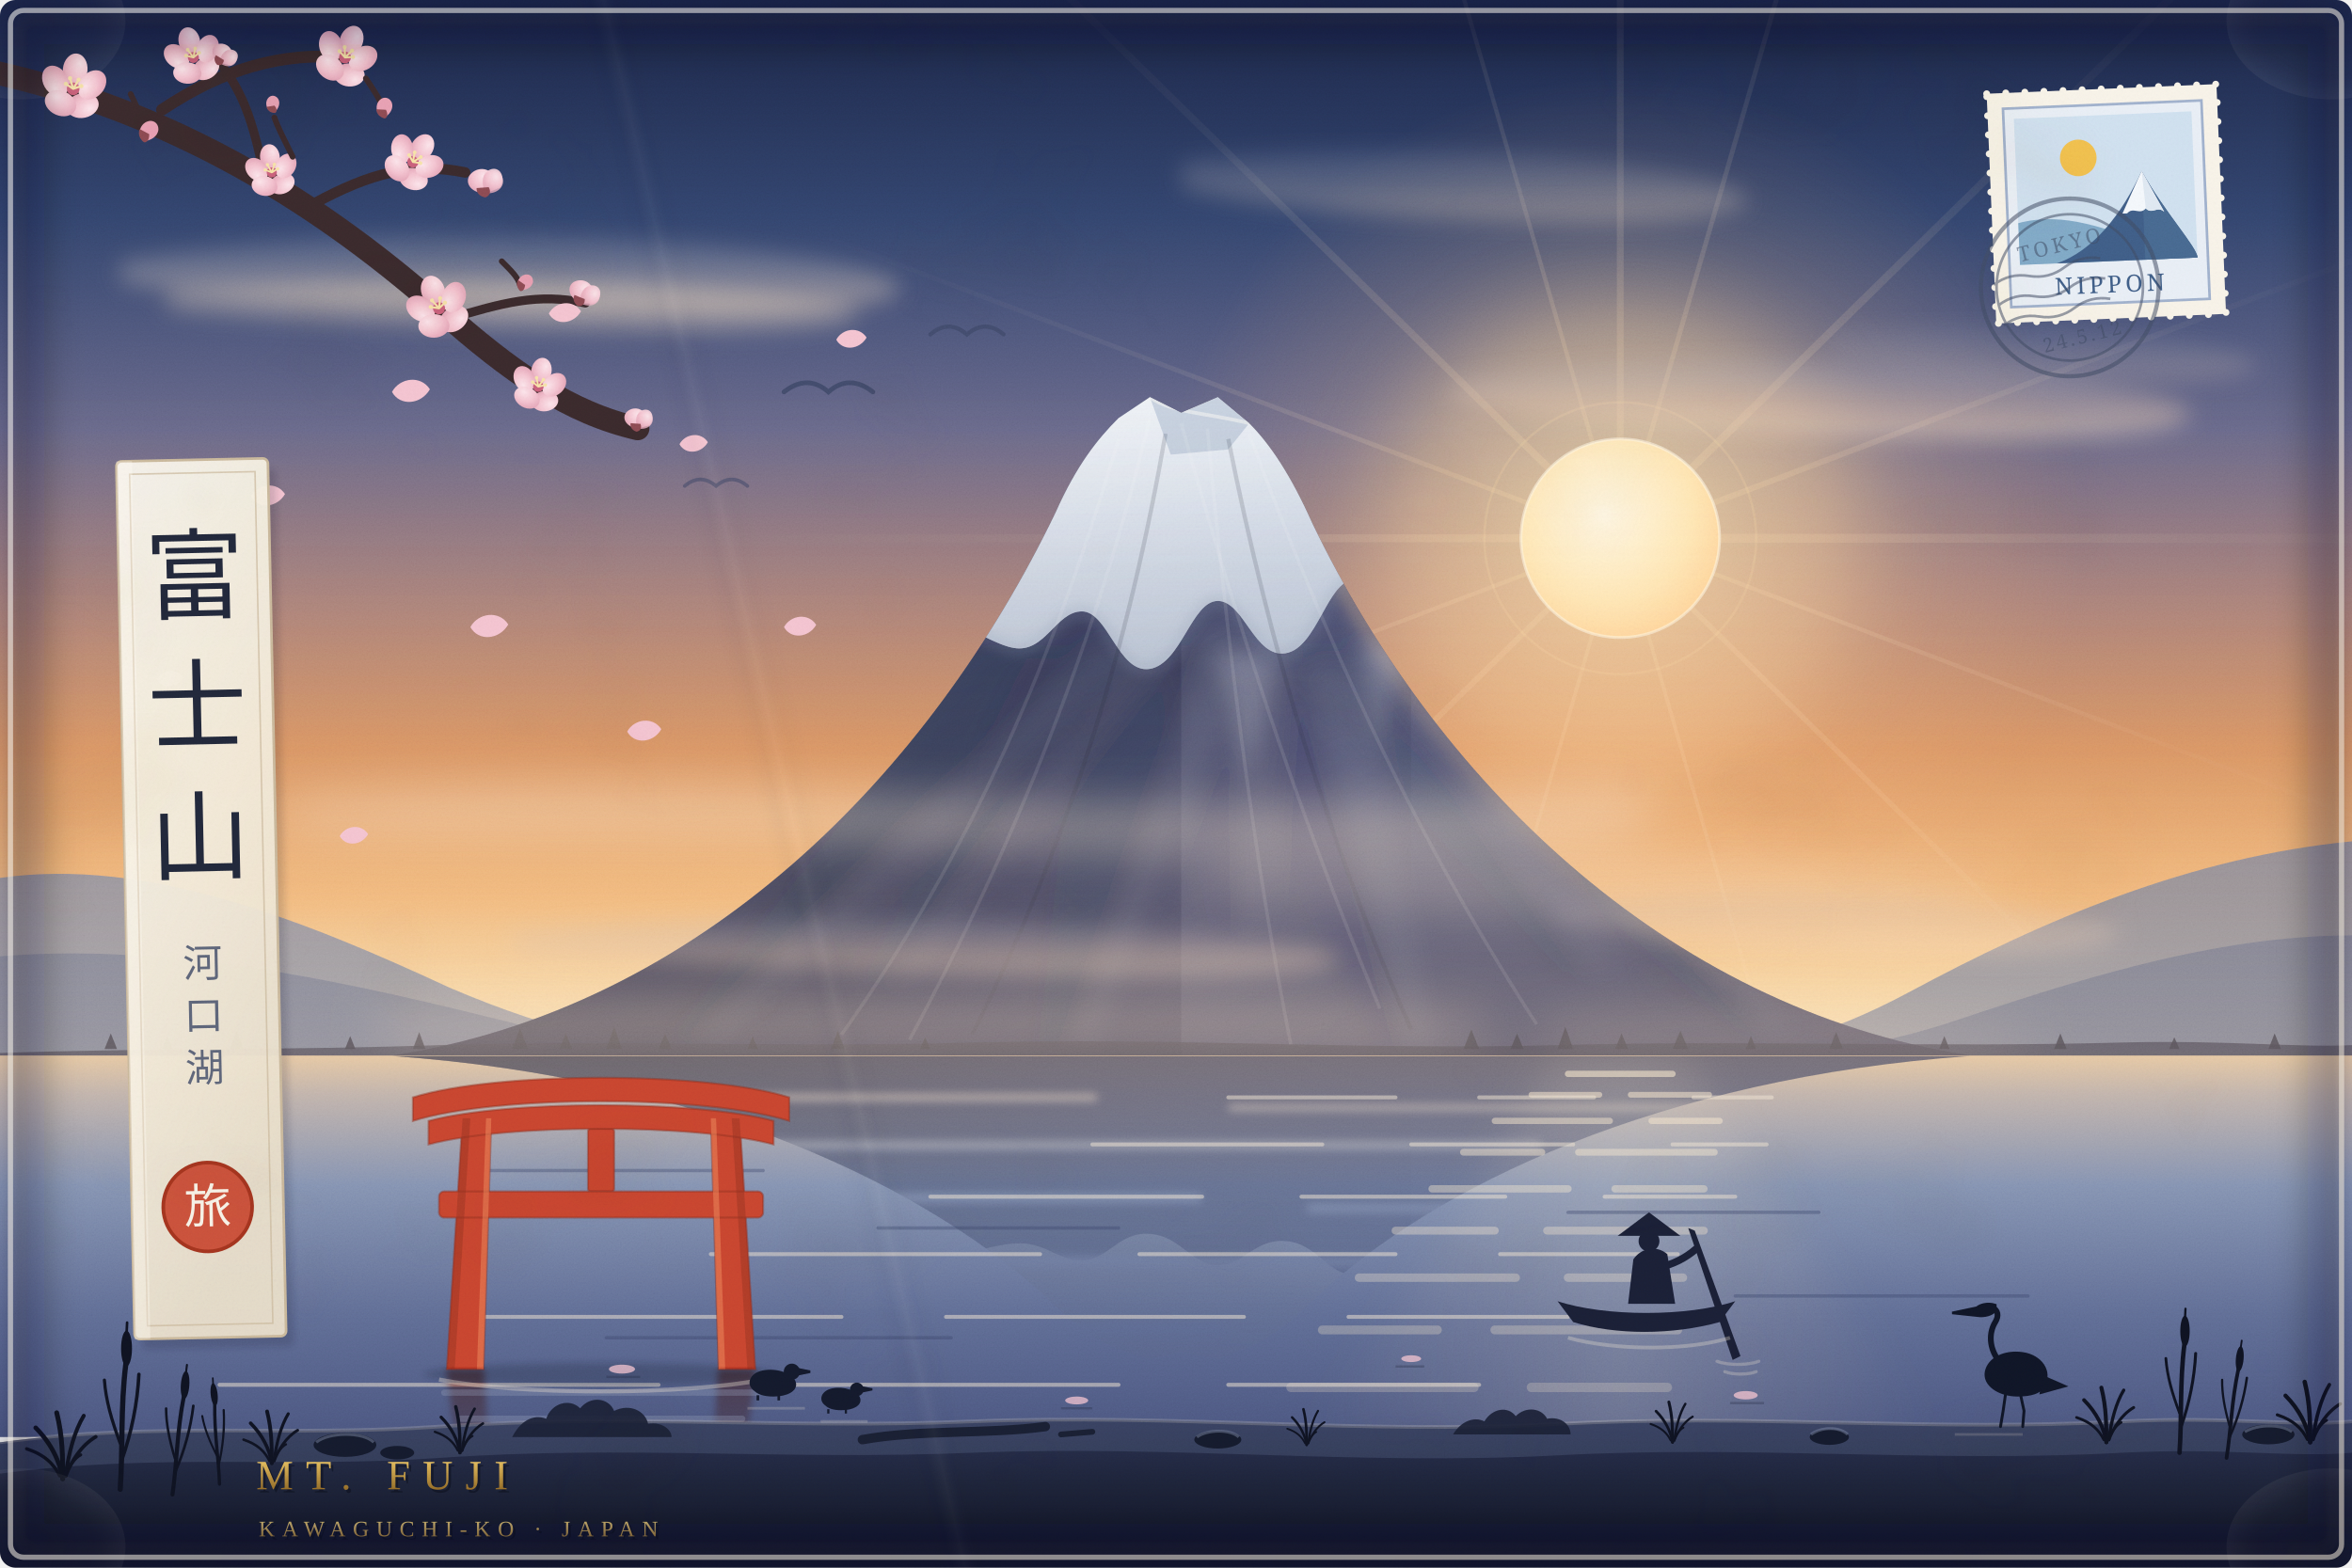
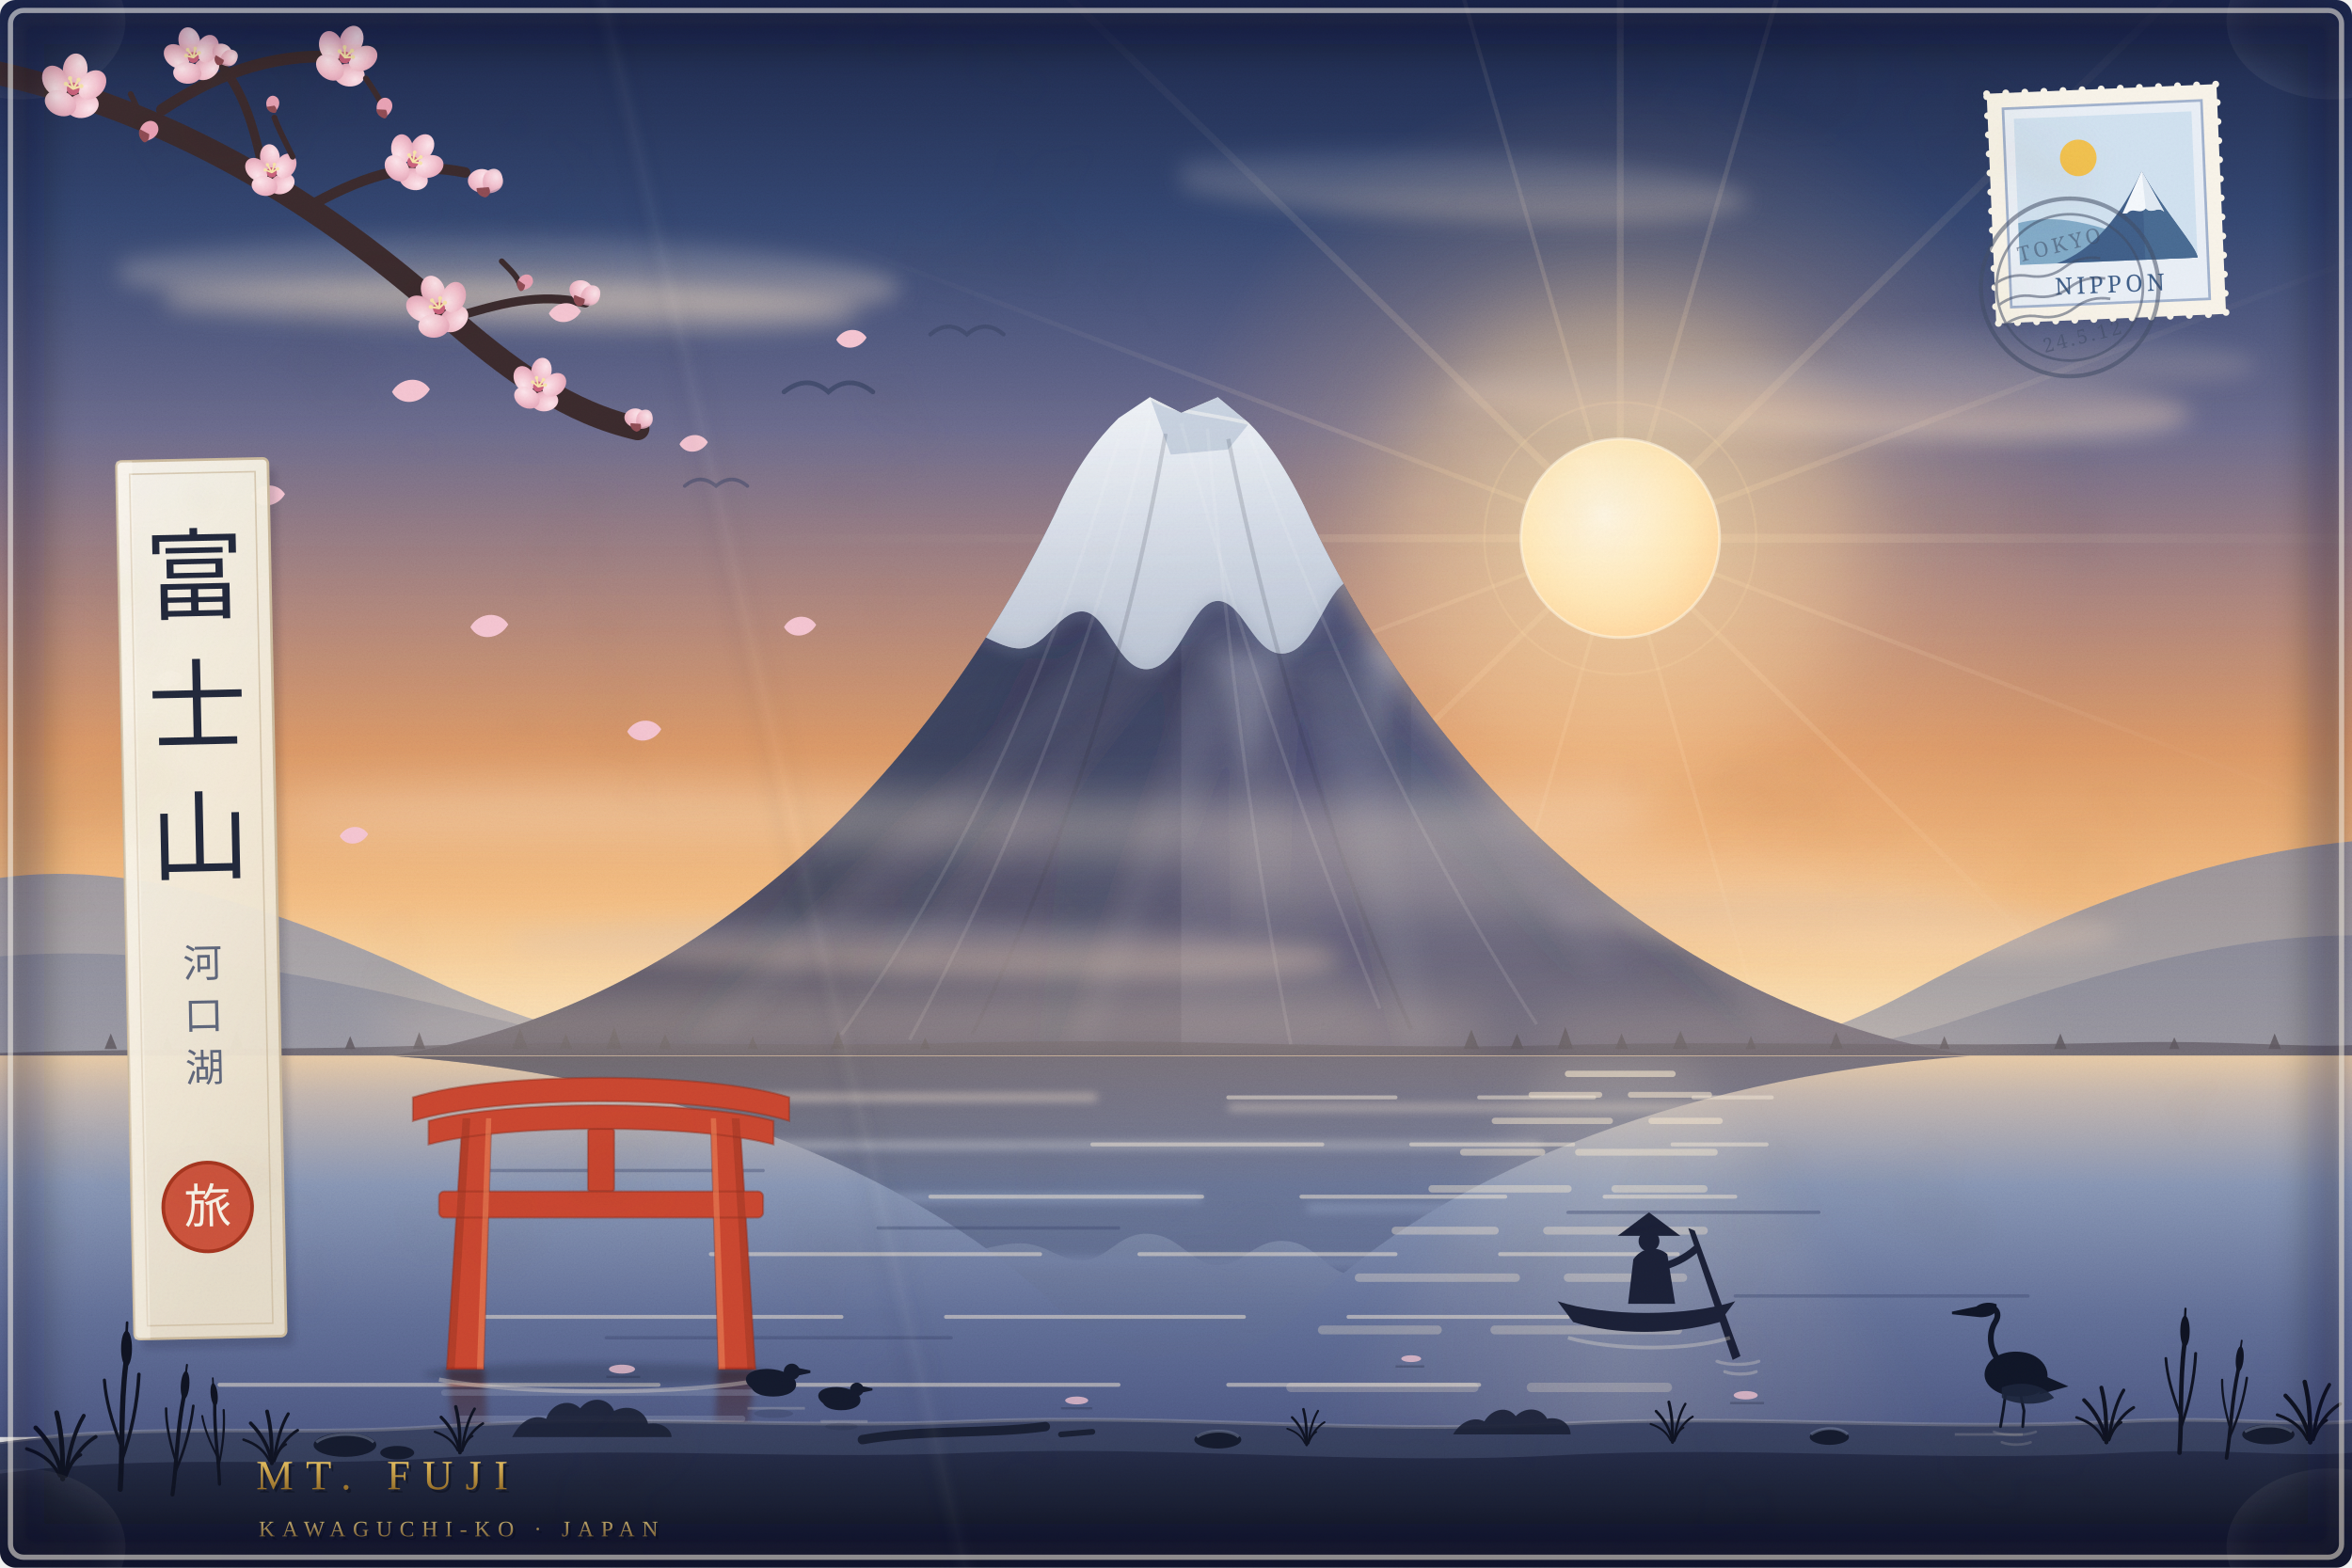
<svg xmlns="http://www.w3.org/2000/svg" viewBox="0 0 900 600" preserveAspectRatio="xMidYMid slice">
  <defs>
    <linearGradient id="sky" x1="0" y1="0" x2="0" y2="1">
      <stop offset="0" stop-color="#1b2547" />
      <stop offset="0.20" stop-color="#33456e" />
      <stop offset="0.40" stop-color="#68688a" />
      <stop offset="0.56" stop-color="#a67e79" />
      <stop offset="0.70" stop-color="#d6905f" />
      <stop offset="0.84" stop-color="#f0b678" />
      <stop offset="0.94" stop-color="#f9dcab" />
      <stop offset="1" stop-color="#fbe7c6" />
    </linearGradient>
    <linearGradient id="air" x1="0" y1="0" x2="0" y2="1">
      <stop offset="0" stop-color="#ffd9a8" stop-opacity="0" />
      <stop offset=".62" stop-color="#ffd2a0" stop-opacity=".10" />
      <stop offset="1" stop-color="#f6d3ac" stop-opacity=".30" />
    </linearGradient>
    <radialGradient id="sunGlow" cx="0.5" cy="0.5" r="0.5">
      <stop offset="0" stop-color="#fff3d2" stop-opacity=".92" />
      <stop offset="0.22" stop-color="#ffdda4" stop-opacity=".52" />
      <stop offset="0.52" stop-color="#ffc98d" stop-opacity=".22" />
      <stop offset="1" stop-color="#ffb87c" stop-opacity="0" />
    </radialGradient>
    <linearGradient id="cloudWarm" x1="0" y1="0" x2="0" y2="1">
      <stop offset="0" stop-color="#a9b0c4" stop-opacity=".42" />
      <stop offset=".55" stop-color="#e7c6ae" stop-opacity=".70" />
      <stop offset="1" stop-color="#ffe3c2" stop-opacity=".92" />
    </linearGradient>
    <linearGradient id="cloudCool" x1="0" y1="0" x2="0" y2="1">
      <stop offset="0" stop-color="#9aa4bc" stop-opacity=".38" />
      <stop offset="1" stop-color="#f0d3b6" stop-opacity=".78" />
    </linearGradient>
    <radialGradient id="sunDisc" cx="0.42" cy="0.38" r="0.72">
      <stop offset="0" stop-color="#fff8e4" />
      <stop offset=".62" stop-color="#ffe6b4" />
      <stop offset="1" stop-color="#ffcf92" />
    </radialGradient>
    <linearGradient id="fujiBody" x1="0.15" y1="0" x2="0.9" y2="1">
      <stop offset="0" stop-color="#666c9b" />
      <stop offset="0.42" stop-color="#474e7c" />
      <stop offset="0.76" stop-color="#343b62" />
      <stop offset="1" stop-color="#2b3154" />
    </linearGradient>
    <linearGradient id="terminator" gradientUnits="userSpaceOnUse" x1="300" y1="180" x2="486" y2="420">
      <stop offset="0" stop-color="#141a30" stop-opacity=".62" />
      <stop offset="0.46" stop-color="#161c34" stop-opacity=".46" />
      <stop offset="0.78" stop-color="#1b2140" stop-opacity=".14" />
      <stop offset="1" stop-color="#1b2140" stop-opacity="0" />
    </linearGradient>
    <radialGradient id="bloomLight" cx="0.68" cy="0.3" r="0.8">
      <stop offset="0" stop-color="#fce4ea" />
      <stop offset="0.55" stop-color="#f4c3d0" />
      <stop offset="1" stop-color="#e2a2b5" />
    </radialGradient>
    <linearGradient id="snow" x1="0.1" y1="0" x2="0.72" y2="1">
      <stop offset="0" stop-color="#ffffff" />
      <stop offset="0.46" stop-color="#f4f7fb" />
      <stop offset="1" stop-color="#dbe4f0" />
    </linearGradient>
    <linearGradient id="snowShade" x1="0" y1="0" x2="0" y2="1">
      <stop offset="0" stop-color="#aab8cf" stop-opacity="0" />
      <stop offset="1" stop-color="#8fa0bd" stop-opacity=".55" />
    </linearGradient>
    <linearGradient id="lake" x1="0" y1="0" x2="0" y2="1">
      <stop offset="0" stop-color="#e6c8a4" />
      <stop offset="0.10" stop-color="#c2b4ac" />
      <stop offset="0.34" stop-color="#8593b2" />
      <stop offset="0.68" stop-color="#606d95" />
      <stop offset="1" stop-color="#4b5680" />
    </linearGradient>
    <linearGradient id="glitter" x1="0" y1="0" x2="1" y2="0">
      <stop offset="0" stop-color="#ffe3b8" stop-opacity="0" />
      <stop offset="0.30" stop-color="#ffe9c6" stop-opacity=".22" />
      <stop offset="0.50" stop-color="#fff3d8" stop-opacity=".40" />
      <stop offset="0.70" stop-color="#ffe9c6" stop-opacity=".22" />
      <stop offset="1" stop-color="#ffe3b8" stop-opacity="0" />
    </linearGradient>
    <linearGradient id="shore" x1="0" y1="0" x2="0" y2="1">
      <stop offset="0" stop-color="#2b3252" />
      <stop offset="0.45" stop-color="#1d2338" />
      <stop offset="1" stop-color="#12162a" />
    </linearGradient>
    <linearGradient id="paperEdge" x1="0" y1="0" x2="1" y2="1">
      <stop offset="0" stop-color="#fffdf8" />
      <stop offset="1" stop-color="#efe7d6" />
    </linearGradient>
    <filter id="grain" filterUnits="userSpaceOnUse" x="0" y="0" width="900" height="600">
      <feTurbulence type="fractalNoise" baseFrequency="1.05" numOctaves="3" seed="7" result="n" />
      <feColorMatrix in="n" type="saturate" values="0" />
      <feComponentTransfer>
        <feFuncA type="linear" slope="0.42" intercept="-0.04" />
      </feComponentTransfer>
    </filter>
    <filter id="fox" filterUnits="userSpaceOnUse" x="0" y="0" width="900" height="600">
      <feTurbulence type="fractalNoise" baseFrequency="0.011 0.014" numOctaves="4" seed="23" result="n" />
      <feColorMatrix in="n" type="matrix" values="0 0 0 0 0.46                       0 0 0 0 0.33                       0 0 0 0 0.20                       0 0 0 -3.4 1.42" />
      <feGaussianBlur stdDeviation="1.1" />
    </filter>
    <filter id="soft" filterUnits="userSpaceOnUse" x="-40" y="-40" width="980" height="680">
      <feGaussianBlur stdDeviation="7" />
    </filter>
    <filter id="mist" filterUnits="userSpaceOnUse" x="-60" y="180" width="1020" height="300">
      <feGaussianBlur stdDeviation="9" />
    </filter>
    <filter id="cloudSoft" filterUnits="userSpaceOnUse" x="-60" y="-60" width="1020" height="520">
      <feGaussianBlur stdDeviation="4.2" />
    </filter>
    <filter id="bloom" filterUnits="userSpaceOnUse" x="440" y="26" width="360" height="360">
      <feGaussianBlur stdDeviation="14" />
    </filter>
    <filter id="rim" filterUnits="userSpaceOnUse" x="300" y="40" width="600" height="480">
      <feGaussianBlur stdDeviation="3.6" />
    </filter>
    <filter id="edgeWear" filterUnits="userSpaceOnUse" x="300" y="170" width="320" height="140">
      <feGaussianBlur stdDeviation="2.4" />
    </filter>
    <filter id="gully" filterUnits="userSpaceOnUse" x="120" y="150" width="700" height="300">
      <feGaussianBlur stdDeviation="4.5" />
    </filter>
    <filter id="tiny" filterUnits="userSpaceOnUse" x="-20" y="-20" width="940" height="640">
      <feGaussianBlur stdDeviation="1.4" />
    </filter>
    <filter id="film" filterUnits="userSpaceOnUse" x="0" y="0" width="900" height="600">
      <feTurbulence type="fractalNoise" baseFrequency="1.7" numOctaves="2" seed="57" result="n" />
      <feColorMatrix in="n" type="saturate" values="0" />
      <feComponentTransfer>
        <feFuncA type="linear" slope="0" intercept="1" />
      </feComponentTransfer>
    </filter>
    <linearGradient id="crease" x1="0" y1="0" x2="1" y2="0">
      <stop offset="0" stop-color="#0b1020" stop-opacity="0" />
      <stop offset=".30" stop-color="#0b1020" stop-opacity=".026" />
      <stop offset=".50" stop-color="#fff6e2" stop-opacity=".032" />
      <stop offset=".70" stop-color="#0b1020" stop-opacity=".014" />
      <stop offset="1" stop-color="#0b1020" stop-opacity="0" />
    </linearGradient>
    <radialGradient id="cornerWear" cx=".5" cy=".5" r=".5">
      <stop offset="0" stop-color="#7d6c50" stop-opacity="0" />
      <stop offset=".70" stop-color="#7d6c50" stop-opacity=".03" />
      <stop offset="1" stop-color="#f7f0e1" stop-opacity=".055" />
    </radialGradient>
    <linearGradient id="tanzakuPaper" x1="0" y1="0" x2=".35" y2="1">
      <stop offset="0" stop-color="#fbf7ee" />
      <stop offset=".55" stop-color="#f4ecdb" />
      <stop offset="1" stop-color="#eae0cb" />
    </linearGradient>
    <linearGradient id="rimLight" gradientUnits="userSpaceOnUse" x1="470" y1="150" x2="740" y2="400">
      <stop offset="0" stop-color="#ffe2b0" stop-opacity=".80" />
      <stop offset=".42" stop-color="#ffc48c" stop-opacity=".40" />
      <stop offset="1" stop-color="#ffab74" stop-opacity="0" />
    </linearGradient>
    <path id="fujiPath" d="M150 404             C268 386 356 296 404 196             C412 178 420 168 428 160             L440 152 L452 158 L466 152 L478 162             C486 170 494 182 502 200             C548 296 636 386 754 404 Z" />
    <linearGradient id="reflFade" x1="0" y1="0" x2="0" y2="1">
      <stop offset="0" stop-color="#ffffff" stop-opacity=".62" />
      <stop offset="0.34" stop-color="#ffffff" stop-opacity=".34" />
      <stop offset="0.68" stop-color="#ffffff" stop-opacity=".14" />
      <stop offset="1" stop-color="#ffffff" stop-opacity="0" />
    </linearGradient>
    <filter id="reflBreak" filterUnits="userSpaceOnUse" x="0" y="404" width="900" height="146">
      <feGaussianBlur stdDeviation="1.7" />
    </filter>
    <mask id="reflMask" maskUnits="userSpaceOnUse" x="0" y="404" width="900" height="146">
      <rect x="0" y="404" width="900" height="146" fill="url(#reflFade)" />
      <g fill="#000" filter="url(#reflBreak)">
        <rect x="120" y="419" width="300" height="2.2" rx="1.1" />
        <rect x="470" y="423" width="250" height="2" rx="1" />
        <rect x="180" y="437" width="410" height="2.8" rx="1.4" />
        <rect x="620" y="441" width="210" height="2.4" rx="1.2" />
        <rect x="90" y="457" width="370" height="3.2" rx="1.6" />
        <rect x="500" y="461" width="320" height="3" rx="1.5" />
        <rect x="150" y="481" width="450" height="3.8" rx="1.9" />
        <rect x="640" y="485" width="230" height="3.2" rx="1.6" />
        <rect x="60" y="507" width="410" height="4.4" rx="2.2" />
        <rect x="520" y="511" width="330" height="3.8" rx="1.9" />
        <rect x="140" y="533" width="500" height="5" rx="2.5" />
      </g>
    </mask>
    <radialGradient id="rayFall" cx="0.5" cy="0.5" r="0.5">
      <stop offset="0" stop-color="#ffffff" stop-opacity=".9" />
      <stop offset=".30" stop-color="#ffffff" stop-opacity=".55" />
      <stop offset=".68" stop-color="#ffffff" stop-opacity=".16" />
      <stop offset="1" stop-color="#ffffff" stop-opacity="0" />
    </radialGradient>
    <mask id="rayMask">
      <circle cx="620" cy="206" r="330" fill="url(#rayFall)" />
    </mask>
    <linearGradient id="gold" gradientUnits="userSpaceOnUse" x1="90" y1="548" x2="90" y2="592">
      <stop offset="0" stop-color="#fdf4d2" />
      <stop offset=".28" stop-color="#dcb458" />
      <stop offset=".52" stop-color="#8e6524" />
      <stop offset=".74" stop-color="#eed488" />
      <stop offset="1" stop-color="#7c5518" />
    </linearGradient>
    <linearGradient id="goldShine" gradientUnits="userSpaceOnUse" x1="90" y1="0" x2="284" y2="0">
      <stop offset="0" stop-color="#ffffff" stop-opacity="0" />
      <stop offset=".43" stop-color="#ffffff" stop-opacity="0" />
      <stop offset=".5" stop-color="#fffdf0" stop-opacity=".95" />
      <stop offset=".57" stop-color="#ffffff" stop-opacity="0" />
      <stop offset="1" stop-color="#ffffff" stop-opacity="0" />
    </linearGradient>
    <linearGradient id="toriiReflFade" gradientUnits="userSpaceOnUse" x1="0" y1="524" x2="0" y2="578">
      <stop offset="0" stop-color="#fff" stop-opacity=".9" />
      <stop offset=".5" stop-color="#fff" stop-opacity=".42" />
      <stop offset="1" stop-color="#fff" stop-opacity="0" />
    </linearGradient>
    <mask id="toriiReflMask" maskUnits="userSpaceOnUse" x="140" y="523" width="184" height="58">
      <rect x="140" y="523" width="184" height="58" fill="url(#toriiReflFade)" />
    </mask>
    <path id="snowCapPath" d="M336 126 H564 V206                    C560 220 552 236 542 238                    C532 240 528 222 518 222                    C508 222 504 248 492 250                    C480 252 476 230 466 230                    C456 230 452 254 440 256                    C428 258 424 234 414 234                    C404 234 400 250 388 248                    C376 246 348 226 336 218 Z" />
    <clipPath id="clipFuji">
      <use href="#fujiPath" />
    </clipPath>
    <clipPath id="clipLake">
      <rect x="0" y="404" width="900" height="146" />
    </clipPath>
    <clipPath id="clipCard">
      <rect x="0" y="0" width="900" height="600" rx="6" />
    </clipPath>
    <path id="petalShape" d="M0 0 C3 -5.5 11 -6.5 14.5 -1 C11 5 3 5.5 0 0 Z" />
    <g id="tuft" fill="none" stroke-linecap="round">
      <path d="M0 0 C-1 -6 -4 -12 -9 -17" stroke-width="1.5" />
      <path d="M0 0 C0 -7 0 -14 -2 -22" stroke-width="1.6" />
      <path d="M1 -1 C2 -9 4 -16 7 -21" stroke-width="1.3" />
      <path d="M1 -1 C3 -6 6 -11 11 -14" stroke-width="1.2" />
      <path d="M-1 -1 C-3 -5 -6 -8 -12 -10" stroke-width="1.1" />
      <path d="M0 0 C2 -4 4 -7 6 -8" stroke-width="1" />
    </g>
    <g id="reed" stroke-linecap="round">
      <path d="M0 0 C1 -14 0 -28 2 -44" fill="none" stroke-width="1.8" />
      <path d="M0.5 -10 C4 -20 6 -30 6.5 -40" fill="none" stroke-width="1.2" />
      <path d="M0 -16 C-3 -24 -5 -31 -5.5 -38" fill="none" stroke-width="1.1" />
      <ellipse cx="2.2" cy="-49" rx="1.9" ry="6.2" stroke="none" />
      <path d="M2.2 -54 L2.4 -58" fill="none" stroke-width=".9" />
    </g>
    <g id="heron">
      <path d="M-10 -16 C-13 -21 -9 -27 -2 -28 C5 -29 11 -26 12 -21                      C13 -16 7 -12 0 -12 C-5 -12 -9 -13 -10 -16 Z" />
      <path d="M-10 -19 L-18 -15.5 L-9 -13 Z" />
      <path d="M7 -25 C11 -30 11 -36 8.5 -40 C7 -42.5 7.5 -44.5 9.5 -45.5" fill="none" stroke-width="2.2" stroke-linecap="round" />
      <path d="M8.5 -46.5 C11.5 -47.5 14.5 -46.5 15.5 -45.5 L25 -43.5                      L15.5 -42.5 C12.5 -42 9.5 -43 8.5 -44.5 Z" />
      <path d="M-1 -13 L-2.5 -6 L-2 0" fill="none" stroke-width="1.1" stroke-linecap="round" />
      <path d="M4.5 -13 L5.5 -6 L6.5 0" fill="none" stroke-width="1.1" stroke-linecap="round" />
    </g>
    <g id="duck">
-       <path d="M-7 -4 C-10 -6 -9 -10 -4 -11 C1 -12 7 -10 8 -7 C9 -4 5 -2 0 -2 C-4 -2 -6 -3 -7 -4 Z" />
+       <path d="M-8 -5 C-12 -8 -10 -11 -4 -11.5 C1 -12 7 -10 8 -7 C9 -4 5 -2 0 -2 C-4 -2 -7 -3 -8 -5 Z" />
      <circle cx="7" cy="-11" r="2.6" />
      <path d="M9 -12 L14 -11 L9 -10 Z" />
-       <path d="M-6 -2 L-6 0 M2 -2 L2 0" fill="none" stroke-width="1" />
    </g>
    <g id="blossom">
      <g fill="url(#bloomLight)">
        <ellipse cx="0" cy="-6.4" rx="4.1" ry="5.4" />
        <ellipse cx="6.1" cy="-1.9" rx="4.1" ry="5.4" transform="rotate(72 0 0)" />
        <ellipse cx="3.8" cy="5.2" rx="4.1" ry="5.4" transform="rotate(144 0 0)" />
        <ellipse cx="-3.8" cy="5.2" rx="4.1" ry="5.4" transform="rotate(216 0 0)" />
        <ellipse cx="-6.1" cy="-1.9" rx="4.1" ry="5.4" transform="rotate(288 0 0)" />
      </g>
      <circle r="2.1" fill="#c9607a" />
      <g stroke="#f7e3a8" stroke-width=".7" stroke-linecap="round" fill="none">
        <path d="M0 0 L-1.4 -3.4 M0 0 L1.5 -3.2 M0 0 L2.6 -1.2 M0 0 L-2.6 -1.4" />
      </g>
      <g fill="#f7e3a8">
        <circle cx="-1.4" cy="-3.4" r=".7" />
        <circle cx="1.5" cy="-3.2" r=".7" />
        <circle cx="2.6" cy="-1.2" r=".7" />
        <circle cx="-2.6" cy="-1.4" r=".7" />
      </g>
    </g>
    <g id="blossomSide">
      <path d="M0 0 C-5 -1 -7 -5 -4.6 -7.6 C-2 -10 2 -9.4 3.4 -6.8 Z" fill="url(#bloomLight)" />
      <path d="M0 0 C-1.6 -5 1 -8.6 4.4 -8.2 C7.4 -7.8 8 -3.6 5.4 -1 Z" fill="url(#bloomLight)" opacity=".92" />
      <path d="M0 0 C4.4 1.2 7.6 -1.4 7 -4.6 C6.4 -7.6 2.6 -8.4 0.4 -6.2 Z" fill="url(#bloomLight)" opacity=".8" />
      <path d="M-0.6 1.4 C-2.6 0.6 -3.4 -1 -3 -2.6 L1.4 -2 C2 -0.2 1.2 1.2 -0.6 1.4 Z" fill="#8c4a52" />
    </g>
    <g id="bud">
      <path d="M0 0 C-2.6 -1.2 -3.2 -4.4 -1.4 -6.6 C0.6 -8.8 3.4 -8 4 -5.4 C4.4 -3 2.4 -0.8 0 0 Z" fill="#e79fb2" />
      <path d="M0.2 0.4 C-1.8 -0.4 -2.8 -2 -2.6 -3.8 L1.2 -3 C1.8 -1.2 1.4 0.2 0.2 0.4 Z" fill="#8c4a52" />
    </g>
  </defs>
  <g clip-path="url(#clipCard)">
    <rect x="0" y="0" width="900" height="410" fill="url(#sky)" />
    <g class="rays" mask="url(#rayMask)" opacity=".26" fill="none" stroke="#ffe8c6" stroke-linecap="round">
      <line x1="620" y1="206" x2="960" y2="206" stroke-width="3.4" />
      <line x1="620" y1="206" x2="926" y2="90" stroke-width="2.2" />
      <line x1="620" y1="206" x2="836" y2="-6" stroke-width="3" />
      <line x1="620" y1="206" x2="700" y2="-70" stroke-width="1.8" />
      <line x1="620" y1="206" x2="620" y2="-90" stroke-width="2.6" />
      <line x1="620" y1="206" x2="540" y2="-70" stroke-width="1.6" />
      <line x1="620" y1="206" x2="404" y2="-6" stroke-width="2.8" />
      <line x1="620" y1="206" x2="314" y2="90" stroke-width="1.8" />
      <line x1="620" y1="206" x2="280" y2="206" stroke-width="3" />
      <line x1="620" y1="206" x2="314" y2="322" stroke-width="1.6" />
      <line x1="620" y1="206" x2="404" y2="418" stroke-width="2.2" />
      <line x1="620" y1="206" x2="540" y2="482" stroke-width="1.4" />
      <line x1="620" y1="206" x2="700" y2="482" stroke-width="1.4" />
      <line x1="620" y1="206" x2="836" y2="418" stroke-width="2" />
      <line x1="620" y1="206" x2="926" y2="322" stroke-width="1.6" />
    </g>
    <circle cx="620" cy="206" r="96" fill="#ffd9a0" opacity=".30" filter="url(#bloom)" />
    <circle class="glow" cx="620" cy="206" r="176" fill="url(#sunGlow)" />
    <circle cx="620" cy="206" r="38" fill="url(#sunDisc)" />
    <circle cx="620" cy="206" r="38" fill="none" stroke="#fff8e6" stroke-width="1.1" opacity=".55" />
    <circle cx="620" cy="206" r="52" fill="none" stroke="#ffdda8" stroke-width=".9" opacity=".18" />
    <g class="cloud-a" filter="url(#cloudSoft)">
      <path d="M46 100 C132 86 244 88 316 100 C368 109 348 121 262 120 C150 119 74 114 46 108 Z" fill="url(#cloudCool)" opacity=".62" />
      <path d="M64 112 C150 104 246 106 306 114 C348 120 330 128 250 127 C156 126 92 122 64 118 Z" fill="#ffe6c8" opacity=".30" />
      <path d="M452 62 C528 54 600 58 648 68 C688 76 670 86 600 85 C520 84 476 78 452 72 Z" fill="url(#cloudCool)" opacity=".45" />
    </g>
    <g class="cloud-b" filter="url(#cloudSoft)">
      <path d="M556 146 C652 134 754 138 812 149 C860 158 842 169 752 168 C650 167 588 160 556 154 Z" fill="url(#cloudWarm)" opacity=".55" />
      <path d="M700 128 C760 122 812 126 848 133 C878 139 866 147 812 146 C748 145 716 140 700 135 Z" fill="url(#cloudCool)" opacity=".32" />
    </g>
    <path d="M0 404 L0 336 C56 328 116 352 172 378 C214 396 246 402 276 404 Z" fill="#7484a8" opacity=".8" />
    <path d="M900 404 L900 322 C838 328 782 352 730 380 C700 396 676 402 654 404 Z" fill="#6b7ba1" opacity=".76" />
    <path d="M0 404 L0 366 C74 360 150 380 214 396 C246 403 268 404 290 404 Z" fill="#5d6c92" opacity=".62" />
    <path d="M900 404 L900 358 C846 358 792 376 744 392 C718 400 698 403 678 404 Z" fill="#54628a" opacity=".56" />
    <use href="#fujiPath" fill="url(#fujiBody)" />
    <g clip-path="url(#clipFuji)">
      <rect x="120" y="120" width="420" height="300" fill="url(#terminator)" />
      <path d="M452 158 L466 152 L478 162 C486 170 494 182 502 200 C548 296 636 386 754 404 L452 404 Z" fill="#8d92b4" opacity=".16" />
      <path d="M440 152 L478 162 C486 170 494 182 502 200 C548 296 636 386 754 404" fill="none" stroke="url(#rimLight)" stroke-width="4.4" stroke-linecap="round" filter="url(#rim)" />
      <g clip-path="url(#clipFuji)" filter="url(#gully)">
        <g fill="#222846">
          <path d="M376 247 L420 247 L268 398 L256 398 Z" opacity=".13" />
          <path d="M393 252 L431 252 L342 376 L330 376 Z" opacity=".10" />
          <path d="M414 244 L464 244 L411 402 L397 402 Z" opacity=".12" />
          <path d="M441 247 L475 247 L477 356 L463 356 Z" opacity=".08" />
          <path d="M455 256 L501 256 L540 400 L528 400 Z" opacity=".11" />
          <path d="M481 246 L519 246 L610 372 L598 372 Z" opacity=".09" />
          <path d="M499 251 L541 251 L679 394 L665 394 Z" opacity=".12" />
        </g>
        <g fill="#b3bdd0">
          <path d="M420 247 L438 247 L276 398 L268 398 Z" opacity=".09" />
          <path d="M431 252 L446 252 L349 376 L342 376 Z" opacity=".07" />
          <path d="M464 244 L481 244 L418 402 L411 402 Z" opacity=".10" />
          <path d="M475 247 L494 247 L486 356 L477 356 Z" opacity=".06" />
          <path d="M501 256 L522 256 L549 400 L540 400 Z" opacity=".09" />
          <path d="M519 246 L542 246 L620 372 L610 372 Z" opacity=".07" />
          <path d="M541 251 L561 251 L688 394 L679 394 Z" opacity=".10" />
        </g>
      </g>
      <use href="#snowCapPath" fill="url(#snow)" />
      <use href="#snowCapPath" fill="url(#snowShade)" />
      <path d="M564 206 C560 220 552 236 542 238 C532 240 528 222 518 222                      C508 222 504 248 492 250 C480 252 476 230 466 230                      C456 230 452 254 440 256 C428 258 424 234 414 234                      C404 234 400 250 388 248 C376 246 348 226 336 218" fill="none" stroke="#7f8fab" stroke-opacity=".45" stroke-width="2.4" filter="url(#edgeWear)" />
      <g fill="#eef3fa" opacity=".22" filter="url(#gully)">
        <path d="M466 250 C470 268 473 284 476 302 C481 284 485 268 489 252 Z" />
        <path d="M520 246 C523 260 525 272 527 286 C531 272 535 258 539 248 Z" />
      </g>
      <path d="M440 152 L452 158 L466 152 L478 162 L470 172 L448 174 Z" fill="#93a6c2" opacity=".42" />
      <path d="M440 152 C448 158 462 158 478 162" fill="none" stroke="#fdfbf6" stroke-opacity=".5" stroke-width="1.4" />
      <g fill="none" stroke="#ffffff" stroke-opacity=".10" stroke-width="1.3">
        <path d="M452 162 C472 234 494 304 528 386" />
        <path d="M440 160 C420 244 388 324 348 398" />
        <path d="M478 166 C506 242 540 318 588 392" />
        <path d="M462 164 C470 250 480 330 494 400" />
        <path d="M428 168 C404 250 372 326 322 396" />
      </g>
      <g fill="none" stroke="#161c30" stroke-opacity=".16" stroke-width="1.6">
        <path d="M446 166 C432 246 410 320 372 396" />
        <path d="M470 168 C486 248 508 322 540 394" />
      </g>
    </g>
    <path d="M0 403 C60 401 110 402 168 400 C240 398 300 401 372 399                    C450 397 520 402 596 400 C670 398 740 401 812 399                    C852 398 878 401 900 400 L900 407 L0 407 Z" fill="#252b47" opacity=".75" />
    <g fill="#20263e" opacity=".85">
      <path d="M40 401.5 l2.4 -6 l2.4 6 z     M62 401.5 l2 -5 l2 5 z                      M88 401.5 l2.6 -7 l2.6 7 z     M132 401.5 l2 -5 l2 5 z                      M158 401.5 l2.4 -6.5 l2.4 6.5 z M196 401.5 l3 -8 l3 8 z                      M214 401.5 l2.5 -6 l2.5 6 z    M232 401.5 l3 -8.5 l3 8.5 z                      M252 401.5 l2.5 -6 l2.5 6 z    M286 401.5 l2 -5 l2 5 z                      M318 401.5 l2.6 -7 l2.6 7 z    M352 401.5 l2 -4.5 l2 4.5 z                      M560 401.5 l3 -7.5 l3 7.5 z    M578 401.5 l2.5 -6 l2.5 6 z                      M596 401.5 l3 -8.5 l3 8.5 z    M618 401.5 l2.5 -6 l2.5 6 z                      M640 401.5 l3 -7 l3 7 z        M668 401.5 l2 -5 l2 5 z                      M700 401.5 l2.6 -6.5 l2.6 6.5 z M742 401.5 l2 -5 l2 5 z                      M786 401.5 l2.4 -6 l2.4 6 z    M830 401.5 l2 -4.5 l2 4.5 z                      M868 401.5 l2.4 -6 l2.4 6 z" />
    </g>
    <path d="M0 407 H900 V413 C700 415 300 415 0 413 Z" fill="#1d2338" opacity=".26" filter="url(#tiny)" />
    <g class="mist" filter="url(#mist)" opacity=".40">
      <path d="M120 306 C210 298 300 303 386 307 C470 311 540 306 604 302                      C640 300 646 316 606 322 C520 330 420 326 330 322                      C240 318 160 322 122 318 C98 316 98 308 120 306 Z" fill="#f7e6cf" />
      <path d="M470 330 C560 324 660 328 742 334 C776 337 770 348 726 350                      C640 353 540 349 476 344 C448 342 446 333 470 330 Z" fill="#f7e6cf" opacity=".7" />
    </g>
    <g class="mist" filter="url(#mist)" opacity=".28" style="animation-duration:31s">
      <path d="M150 386 C250 379 340 384 420 381 C480 379 520 384 560 388                      C580 390 574 400 540 401 L180 401 C148 401 132 392 150 386 Z" fill="#f4dcc0" />
      <path d="M596 390 C660 385 720 389 768 394 C788 396 782 402 752 402                      L610 402 C588 401 580 393 596 390 Z" fill="#f4dcc0" opacity=".8" />
    </g>
    <rect x="0" y="150" width="900" height="256" fill="url(#air)" />
    <g class="cloud-c" filter="url(#cloudSoft)" opacity=".5">
      <path d="M196 358 C300 348 404 352 476 359 C536 365 522 375 428 374 C316 373 240 367 196 364 Z" fill="url(#cloudWarm)" />
      <path d="M596 346 C676 339 744 343 790 350 C828 356 816 366 742 365 C656 364 622 356 596 352 Z" fill="url(#cloudWarm)" opacity=".8" />
    </g>
    <g class="bird" stroke="#3a4463" stroke-width="1.8" fill="none" stroke-linecap="round" opacity=".75">
      <path d="M300 150 q9 -7 17 0 q8 -7 17 0" />
    </g>
    <g class="bird b2" stroke="#3a4463" stroke-width="1.6" fill="none" stroke-linecap="round" opacity=".6">
      <path d="M356 128 q7 -6 14 0 q7 -6 14 0" />
    </g>
    <g class="bird b3" stroke="#3a4463" stroke-width="1.4" fill="none" stroke-linecap="round" opacity=".5">
      <path d="M262 186 q6 -5 12 0 q6 -5 12 0" />
    </g>
    <rect x="0" y="404" width="900" height="146" fill="url(#lake)" />
    <g clip-path="url(#clipLake)">
      <g class="refl" mask="url(#reflMask)">
        <g transform="matrix(1 0 0 -0.46 0 590)">
          <g clip-path="url(#clipFuji)">
            <use href="#fujiPath" fill="#333b60" />
            <path d="M336 126 H564 V206                            C560 220 552 236 542 238 C532 240 528 222 518 222                            C508 222 504 248 492 250 C480 252 476 230 466 230                            C456 230 452 254 440 256 C428 258 424 234 414 234                            C404 234 400 250 388 248 C376 246 348 226 336 218 Z" fill="#b4c2d6" />
            <rect x="120" y="120" width="420" height="300" fill="url(#terminator)" />
          </g>
        </g>
      </g>
      <g class="water-b">
        <path d="M594 404 H646 C678 452 706 504 742 550 Q620 561 498 550 C536 502 566 452 594 404 Z" fill="url(#glitter)" opacity=".42" filter="url(#soft)" />
        <g class="ripple" stroke="#ffeed2" stroke-linecap="round" fill="none">
          <path d="M600 411 h40" stroke-width="2.4" opacity=".55" />
          <path d="M586 419 h26 M624 419 h30" stroke-width="2.2" opacity=".5" />
          <path d="M572 429 h44 M632 429 h26" stroke-width="2.4" opacity=".46" />
          <path d="M560 441 h30 M604 441 h52" stroke-width="2.6" opacity=".42" />
          <path d="M548 455 h52 M618 455 h34" stroke-width="2.8" opacity=".38" />
          <path d="M534 471 h38 M592 471 h60" stroke-width="3" opacity=".34" />
          <path d="M520 489 h60 M600 489 h44" stroke-width="3.2" opacity=".3" />
          <path d="M506 509 h44 M572 509 h70" stroke-width="3.4" opacity=".26" />
          <path d="M494 531 h70 M586 531 h52" stroke-width="3.6" opacity=".22" />
        </g>
      </g>
      <g class="water-a" stroke="#f2e6d4" stroke-width="1.5" stroke-linecap="round" fill="none" opacity=".5">
        <path class="ripple" d="M470 420 h64 M566 420 h44 M648 420 h30" />
        <path class="ripple" d="M418 438 h88 M540 438 h62 M640 438 h36" />
        <path class="ripple" d="M356 458 h104 M498 458 h78 M614 458 h50" />
        <path class="ripple" d="M272 480 h126 M436 480 h98 M574 480 h68" />
        <path class="ripple" d="M176 504 h146 M362 504 h114 M516 504 h84" />
        <path class="ripple" d="M84 530 h168 M296 530 h132 M470 530 h96" />
      </g>
      <g class="water-b" stroke="#39446a" stroke-width="1.3" stroke-linecap="round" fill="none" opacity=".38">
        <path class="ripple" d="M180 448 h112 M336 470 h92 M232 512 h132 M600 464 h96 M664 496 h112" />
      </g>
    </g>
    <g>
      <ellipse cx="230" cy="526" rx="68" ry="4.5" fill="#101426" opacity=".22" filter="url(#tiny)" />
      <g id="toriiBody" fill="#c8452f" stroke="#8f2f20" stroke-width=".8" stroke-opacity=".45">
        <path d="M171 524 L177 428 L188 428 L185 524 Z" />
        <path d="M289 524 L283 428 L272 428 L275 524 Z" />
        <rect x="225" y="432" width="10" height="24" rx="1" />
        <rect x="168" y="456" width="124" height="10" rx="2" />
        <path d="M164 429 C194 421 266 421 296 429 L296 438 C266 430 194 430 164 438 Z" />
        <path d="M158 420 C190 410 270 410 302 420 L302 429 C270 419 190 419 158 429 Z" />
      </g>
      <g fill="#8f2f20" opacity=".42">
        <path d="M171 524 L177 428 L180 428 L174 524 Z" />
        <path d="M289 524 L283 428 L280 428 L286 524 Z" />
      </g>
      <g fill="#f08a5e" opacity=".5">
        <path d="M185 524 L188 428 L186 428 L182.5 524 Z" />
        <path d="M275 524 L272 428 L274 428 L277.5 524 Z" />
      </g>
      <g mask="url(#toriiReflMask)" filter="url(#tiny)" opacity=".62" style="mix-blend-mode:multiply">
        <use href="#toriiBody" transform="translate(0 786) scale(1 -0.5)" />
      </g>
      <g stroke="#98a1bb" stroke-linecap="round" fill="none" opacity=".3">
        <path d="M170 533 h120 M176 543 h108" stroke-width="2.4" />
      </g>
      <path d="M168 528 C198 534 262 534 292 528" stroke="#f2e6d4" stroke-opacity=".34" stroke-width="1.6" fill="none" />
    </g>
    <g class="boat">
      <g fill="#1b2036">
        <path d="M596 498 C614 504 646 504 664 498 L658 506 C640 511 618 511 602 506 Z" />
        <path d="M623 499 L625 482 C628 477.5 634 476.5 638 480 L641 499 Z" />
        <path d="M635 485 C640 484 645 481.5 649 478" stroke="#1b2036" stroke-width="2.8" stroke-linecap="round" fill="none" />
        <circle cx="631" cy="475" r="4" />
        <path d="M619 473 L643 473 L631 464 Z" />
        <path d="M646 470 L648.5 471 L666 519 L663 520.5 Z" />
      </g>
      <path d="M600 512 C618 517 646 517 662 512" stroke="#f2e6d4" stroke-opacity=".3" stroke-width="1.4" fill="none" />
      <g stroke="#f2e6d4" stroke-opacity=".26" stroke-width="1.2" fill="none" stroke-linecap="round">
        <path d="M657 521 C661 522.6 669 522.6 673 521" />
        <path d="M660 525 C663 526.2 669 526.2 672 525" />
      </g>
    </g>
    <path d="M0 552 C60 544 110 550 168 546 C240 541 300 547 372 544                    C450 541 520 549 596 545 C670 541 740 548 812 544                    C852 542 878 546 900 544 L900 600 L0 600 Z" fill="url(#shore)" />
    <path d="M0 552 C60 544 110 550 168 546 C240 541 300 547 372 544                    C450 541 520 549 596 545 C670 541 740 548 812 544                    C852 542 878 546 900 544 L900 556 C878 558 852 554 812 556                    C740 560 670 553 596 557 C520 561 450 553 372 556                    C300 559 240 553 168 558 C110 562 60 556 0 564 Z" fill="#4d5878" opacity=".42" />
    <path d="M0 552 C60 544 110 550 168 546 C240 541 300 547 372 544                    C450 541 520 549 596 545 C670 541 740 548 812 544                    C852 542 878 546 900 544" fill="none" stroke="#e6dcc8" stroke-opacity=".20" stroke-width="1.4" />
    <g fill="#151b2d">
      <ellipse cx="132" cy="553" rx="12" ry="4.6" />
      <ellipse cx="152" cy="556" rx="6.5" ry="2.6" />
      <ellipse cx="466" cy="551" rx="9" ry="3.4" />
      <ellipse cx="700" cy="550" rx="7.5" ry="3" />
      <ellipse cx="868" cy="549" rx="10" ry="3.8" />
    </g>
    <g fill="none" stroke="#7e88a4" stroke-opacity=".45" stroke-width="1.1">
      <path d="M121 552 C126 548 139 548 143 552" />
      <path d="M458 550 C462 547 471 547 474 550" />
      <path d="M693 549 C697 546 704 546 707 549" />
      <path d="M859 548 C864 545 873 545 877 548" />
    </g>
    <g stroke="#1a2033" fill="none" stroke-linecap="round">
      <path d="M330 551 C352 547 378 549 400 546" stroke-width="3.6" />
      <path d="M406 549 L418 548" stroke-width="2.2" />
    </g>
    <g fill="#1b2135" opacity=".92">
      <path d="M196 550 C199 544 204 541 209 543 C211 537 218 535 222 539                      C226 534 233 535 235 540 C241 537 247 540 248 545                      C253 544 257 547 257 550 Z" />
      <path d="M556 549 C559 544 564 542 568 544 C571 539 577 538 580 542                      C584 538 590 539 592 543 C597 542 601 545 601 549 Z" />
    </g>
    <g fill="#141a2c" stroke="#141a2c">
      <use href="#duck" transform="translate(296 536)" />
      <use href="#duck" transform="translate(322 541) scale(.84)" />
    </g>
    <g stroke="#e6dcc8" stroke-opacity=".22" stroke-width="1" fill="none">
      <path d="M286 539 h22 M314 544 h18" />
    </g>
+     <g fill="#141a2c" opacity=".16">
+       <ellipse cx="296" cy="541" rx="7.5" ry="1.7" />
+       <ellipse cx="322" cy="546" rx="6.2" ry="1.4" />
+     </g>
    <g fill="#101627" stroke="#101627">
      <use href="#heron" transform="translate(772 546) scale(-1 1)" />
    </g>
+     <path d="M766 531 C774 528 782 530 786 535 C781 538 772 538 766 535 Z" fill="#1b2338" opacity=".9" />
    <path d="M748 549 h26" stroke="#e6dcc8" stroke-opacity=".18" stroke-width="1" fill="none" />
+     <g stroke="#e6dcc8" stroke-opacity=".16" stroke-width="1" fill="none" stroke-linecap="round">
+       <path d="M763 548 C767 549.6 775 549.6 779 548" />
+       <path d="M766 552 C769 553.2 774 553.2 777 552" />
+     </g>
    <g class="sway-a" stroke="#0f1322" stroke-width="1.7" fill="#0f1322">
      <use href="#tuft" transform="translate(24 566) scale(1.15)" />
      <use href="#tuft" transform="translate(104 560) scale(.9)" />
      <use href="#tuft" transform="translate(176 556) scale(.8)" />
    </g>
    <g class="sway-b" stroke="#0f1322" stroke-width="2" fill="#0f1322">
      <use href="#reed" transform="translate(46 570) scale(1.1)" />
      <use href="#reed" transform="translate(66 572) rotate(4) scale(.86)" />
      <use href="#reed" transform="translate(84 568) rotate(-6) scale(.7)" />
    </g>
    <g class="sway-b" stroke="#0f1322" stroke-width="1.9" fill="#0f1322" style="animation-delay:-5s">
      <use href="#reed" transform="translate(834 556) scale(.95)" />
      <use href="#reed" transform="translate(852 558) rotate(5) scale(.78)" />
    </g>
    <g class="sway-a" stroke="#0f1322" stroke-width="1.6" fill="#0f1322" style="animation-delay:-3.5s">
      <use href="#tuft" transform="translate(806 552) scale(.95)" />
      <use href="#tuft" transform="translate(884 552) scale(1.05)" />
      <use href="#tuft" transform="translate(640 552) scale(.7)" />
      <use href="#tuft" transform="translate(500 553) scale(.62)" />
    </g>
    <g fill="#f4c3d0" opacity=".75">
      <ellipse cx="238" cy="524" rx="5" ry="1.7" />
      <ellipse cx="412" cy="536" rx="4.4" ry="1.5" />
      <ellipse cx="540" cy="520" rx="3.8" ry="1.3" />
      <ellipse cx="668" cy="534" rx="4.6" ry="1.6" />
    </g>
    <g stroke="#1d2438" stroke-opacity=".28" stroke-width=".9" fill="none">
      <path d="M232 527 h13 M406 539 h12 M534 523 h11 M662 537 h13" />
    </g>
    <g>
      <path d="M-10 26 C60 40 118 74 168 118 C196 143 218 158 244 164" fill="none" stroke="#3a2a2c" stroke-width="9" stroke-linecap="round" />
      <path d="M62 42 C86 26 108 20 132 22" fill="none" stroke="#3a2a2c" stroke-width="4.5" stroke-linecap="round" />
      <path d="M120 78 C142 66 158 62 178 66" fill="none" stroke="#3a2a2c" stroke-width="4" stroke-linecap="round" />
      <path d="M172 122 C192 116 206 112 224 116" fill="none" stroke="#3a2a2c" stroke-width="3.4" stroke-linecap="round" />
      <path d="M100 62 C96 44 92 34 84 24" fill="none" stroke="#3a2a2c" stroke-width="3.4" stroke-linecap="round" />
      <g>
        <use href="#blossom" transform="translate(28 34) rotate(6) scale(1.15)" />
        <use href="#blossom" transform="translate(74 22) rotate(-14) scale(1)" />
        <use href="#blossom" transform="translate(132 22) rotate(21) scale(1.08)" />
        <use href="#blossom" transform="translate(104 66) rotate(-7) scale(.92)" />
        <use href="#blossom" transform="translate(158 62) rotate(33) scale(1.02)" />
        <use href="#blossom" transform="translate(168 118) rotate(-19) scale(1.1)" />
        <use href="#blossom" transform="translate(206 148) rotate(11) scale(.95)" />
      </g>
      <g>
        <use href="#blossomSide" transform="translate(186 74) rotate(-12) scale(1.05)" />
        <use href="#blossomSide" transform="translate(222 116) rotate(14) scale(.95)" />
        <use href="#blossomSide" transform="translate(244 164) rotate(-4) scale(.85)" />
        <use href="#blossomSide" transform="translate(84 24) rotate(24) scale(.8)" />
      </g>
      <g fill="none" stroke="#3a2a2c" stroke-width="2.2" stroke-linecap="round">
        <path d="M50 36 C54 44 55 48 55 52" />
        <path d="M140 30 C144 36 146 39 147 43" />
        <path d="M192 100 C196 104 198 106 199 109" />
        <path d="M112 60 C108 52 106 48 105 45" />
      </g>
      <g>
        <use href="#bud" transform="translate(55 54) rotate(16) scale(1.05)" />
        <use href="#bud" transform="translate(147 45) rotate(-9) scale(.95)" />
        <use href="#bud" transform="translate(199 111) rotate(23) scale(.85)" />
        <use href="#bud" transform="translate(105 43) rotate(-21) scale(.8)" />
      </g>
    </g>
    <g fill="#f4c3d0">
      <g class="petal p1">
        <use href="#petalShape" transform="translate(150 150)" />
      </g>
      <g class="petal p2">
        <use href="#petalShape" transform="translate(210 120) scale(.85)" />
      </g>
      <g class="petal p3">
        <use href="#petalShape" transform="translate(96 190) scale(.9)" />
      </g>
      <g class="petal p4">
        <use href="#petalShape" transform="translate(260 170) scale(.75)" />
      </g>
      <g class="petal p5">
        <use href="#petalShape" transform="translate(180 240) scale(1)" />
      </g>
      <g class="petal p6">
        <use href="#petalShape" transform="translate(320 130) scale(.8)" />
      </g>
      <g class="petal p7">
        <use href="#petalShape" transform="translate(60 260) scale(.7)" />
      </g>
      <g class="petal p8">
        <use href="#petalShape" transform="translate(240 280) scale(.9)" />
      </g>
      <g class="petal p9">
        <use href="#petalShape" transform="translate(130 320) scale(.75)" />
      </g>
      <g class="petal p10">
        <use href="#petalShape" transform="translate(300 240) scale(.85)" />
      </g>
    </g>
    <g transform="rotate(-1.2 76 344)">
      <rect x="51" y="180" width="58" height="336" rx="2" fill="#0b1020" opacity=".16" filter="url(#tiny)" />
      <rect x="48" y="176" width="58" height="336" rx="2" fill="url(#tanzakuPaper)" opacity=".95" />
      <rect x="48" y="176" width="58" height="336" rx="2" fill="none" stroke="#c9b79a" stroke-width="1" />
      <rect x="53" y="181" width="48" height="326" fill="none" stroke="#c9b79a" stroke-width=".6" opacity=".7" />
      <rect x="48" y="176" width="6" height="336" fill="#fffaf0" opacity=".35" />
      <g fill="#22283a" font-family="'Hiragino Mincho ProN','Yu Mincho','Noto Serif JP','Songti SC',serif" font-size="38" text-anchor="middle">
        <text x="77" y="234">富</text>
        <text x="77" y="284">士</text>
        <text x="77" y="334">山</text>
      </g>
      <g fill="#5d6478" font-family="'Hiragino Mincho ProN','Yu Mincho','Noto Serif JP',serif" font-size="15" text-anchor="middle">
        <text x="77" y="374">河</text>
        <text x="77" y="394">口</text>
        <text x="77" y="414">湖</text>
      </g>
      <g transform="translate(77 462)">
        <circle r="17" fill="#c8452f" opacity=".92" />
        <circle r="17" fill="none" stroke="#a3341f" stroke-width="1.4" />
        <text x="0" y="6" text-anchor="middle" fill="#f8f3e8" font-size="18" font-family="'Hiragino Mincho ProN','Yu Mincho','Noto Serif JP',serif">旅</text>
      </g>
    </g>
    <g transform="rotate(-2.4 806 78)">
      <g fill="#f8f3e8">
        <path d="M762 34 h88 v88 h-88 Z" />
      </g>
      <g fill="#f8f3e8" stroke="#f8f3e8" stroke-width="2.6">
        <path d="M762 34 h88 v88 h-88 Z" fill="none" stroke-dasharray="0.01 7.3" stroke-linecap="round" />
      </g>
      <rect x="768" y="40" width="76" height="76" fill="#e8eef6" />
      <rect x="768" y="40" width="76" height="76" fill="none" stroke="#9fb0cc" stroke-width="1" />
      <g>
        <rect x="772" y="44" width="68" height="56" fill="#cfe0ef" />
        <path d="M772 100 L772 84 C790 80 806 88 822 94 C832 98 838 100 840 100 Z" fill="#7fa8c6" />
        <path d="M786 100 C800 96 812 82 820 66 C828 82 840 96 840 100 Z" fill="#3f5d86" />
        <path d="M820 66 C828 82 840 96 840 100 L820 100 Z" fill="#47688f" />
        <path d="M820 66 L828 82 C825.5 79.4 823.4 83 821 80.4 C818.6 83 816.2 79.4 813.8 82 L812 82 Z" fill="#f4f8fc" />
        <path d="M820 66 L828 82 C825.5 79.4 823.4 83 821 80.4 L820 66 Z" fill="#dfe8f2" />
        <circle cx="796" cy="60" r="7" fill="#f2c14e" />
        <text x="806" y="112" text-anchor="middle" fill="#3f5d86" font-size="9" letter-spacing="1.5" font-family="Georgia,serif">NIPPON</text>
      </g>
    </g>
    <g transform="translate(792 110) rotate(-14)" fill="none" stroke="#3f4a63" opacity=".55">
      <circle r="34" stroke-width="1.6" />
      <circle r="28" stroke-width="1" />
      <path d="M-28 -8 q7 -3 14 0 t14 0 t14 0 M-28 0 q7 -3 14 0 t14 0 t14 0 M-28 8 q7 -3 14 0 t14 0 t14 0" stroke-width="1" />
      <text x="0" y="-14" text-anchor="middle" fill="#3f4a63" stroke="none" font-size="8" letter-spacing="1.4" font-family="Georgia,serif">TOKYO</text>
      <text x="0" y="22" text-anchor="middle" fill="#3f4a63" stroke="none" font-size="7.5" letter-spacing="1" font-family="Georgia,serif">24.5.12</text>
    </g>
    <g font-family="Georgia,'Times New Roman',serif">
      <g fill="#0b0f1c" opacity=".55" transform="translate(1 1.2)">
        <text x="98" y="570" font-size="16" letter-spacing="4.8">MT. FUJI</text>
        <text x="99" y="588" font-size="8.5" letter-spacing="2.8">KAWAGUCHI-KO · JAPAN</text>
      </g>
      <g fill="url(#gold)">
        <text x="98" y="570" font-size="16" letter-spacing="4.8">MT. FUJI</text>
        <text x="99" y="588" font-size="8.5" letter-spacing="2.8">KAWAGUCHI-KO · JAPAN</text>
      </g>
      <g id="wmShine" fill="url(#goldShine)" opacity="0">
        <text x="98" y="570" font-size="16" letter-spacing="4.8">MT. FUJI</text>
        <text x="99" y="588" font-size="8.5" letter-spacing="2.8">KAWAGUCHI-KO · JAPAN</text>
      </g>
    </g>
    <rect x="0" y="0" width="900" height="600" filter="url(#fox)" opacity=".085" style="mix-blend-mode:multiply" />
    <rect x="7" y="7" width="886" height="586" rx="6" fill="none" stroke="#6d5c44" stroke-opacity=".085" stroke-width="5" filter="url(#tiny)" />
    <g fill="url(#cornerWear)">
      <ellipse cx="8" cy="8" rx="40" ry="30" />
      <ellipse cx="892" cy="8" rx="40" ry="30" />
      <ellipse cx="8" cy="592" rx="40" ry="30" />
      <ellipse cx="892" cy="592" rx="40" ry="30" />
    </g>
    <g transform="rotate(-13 450 300)">
      <rect x="292" y="-80" width="24" height="760" fill="url(#crease)" />
    </g>
    <rect x="0" y="0" width="900" height="600" filter="url(#grain)" opacity=".13" style="mix-blend-mode:multiply" />
    <rect x="0" y="0" width="900" height="600" filter="url(#film)" opacity=".075" style="mix-blend-mode:overlay" />
    <rect x="0" y="0" width="900" height="600" fill="none" stroke="#080c18" stroke-opacity=".30" stroke-width="34" filter="url(#soft)" />
  </g>
  <rect x="4" y="4" width="892" height="592" rx="5" fill="none" stroke="url(#paperEdge)" stroke-opacity=".55" stroke-width="2" />
</svg>
